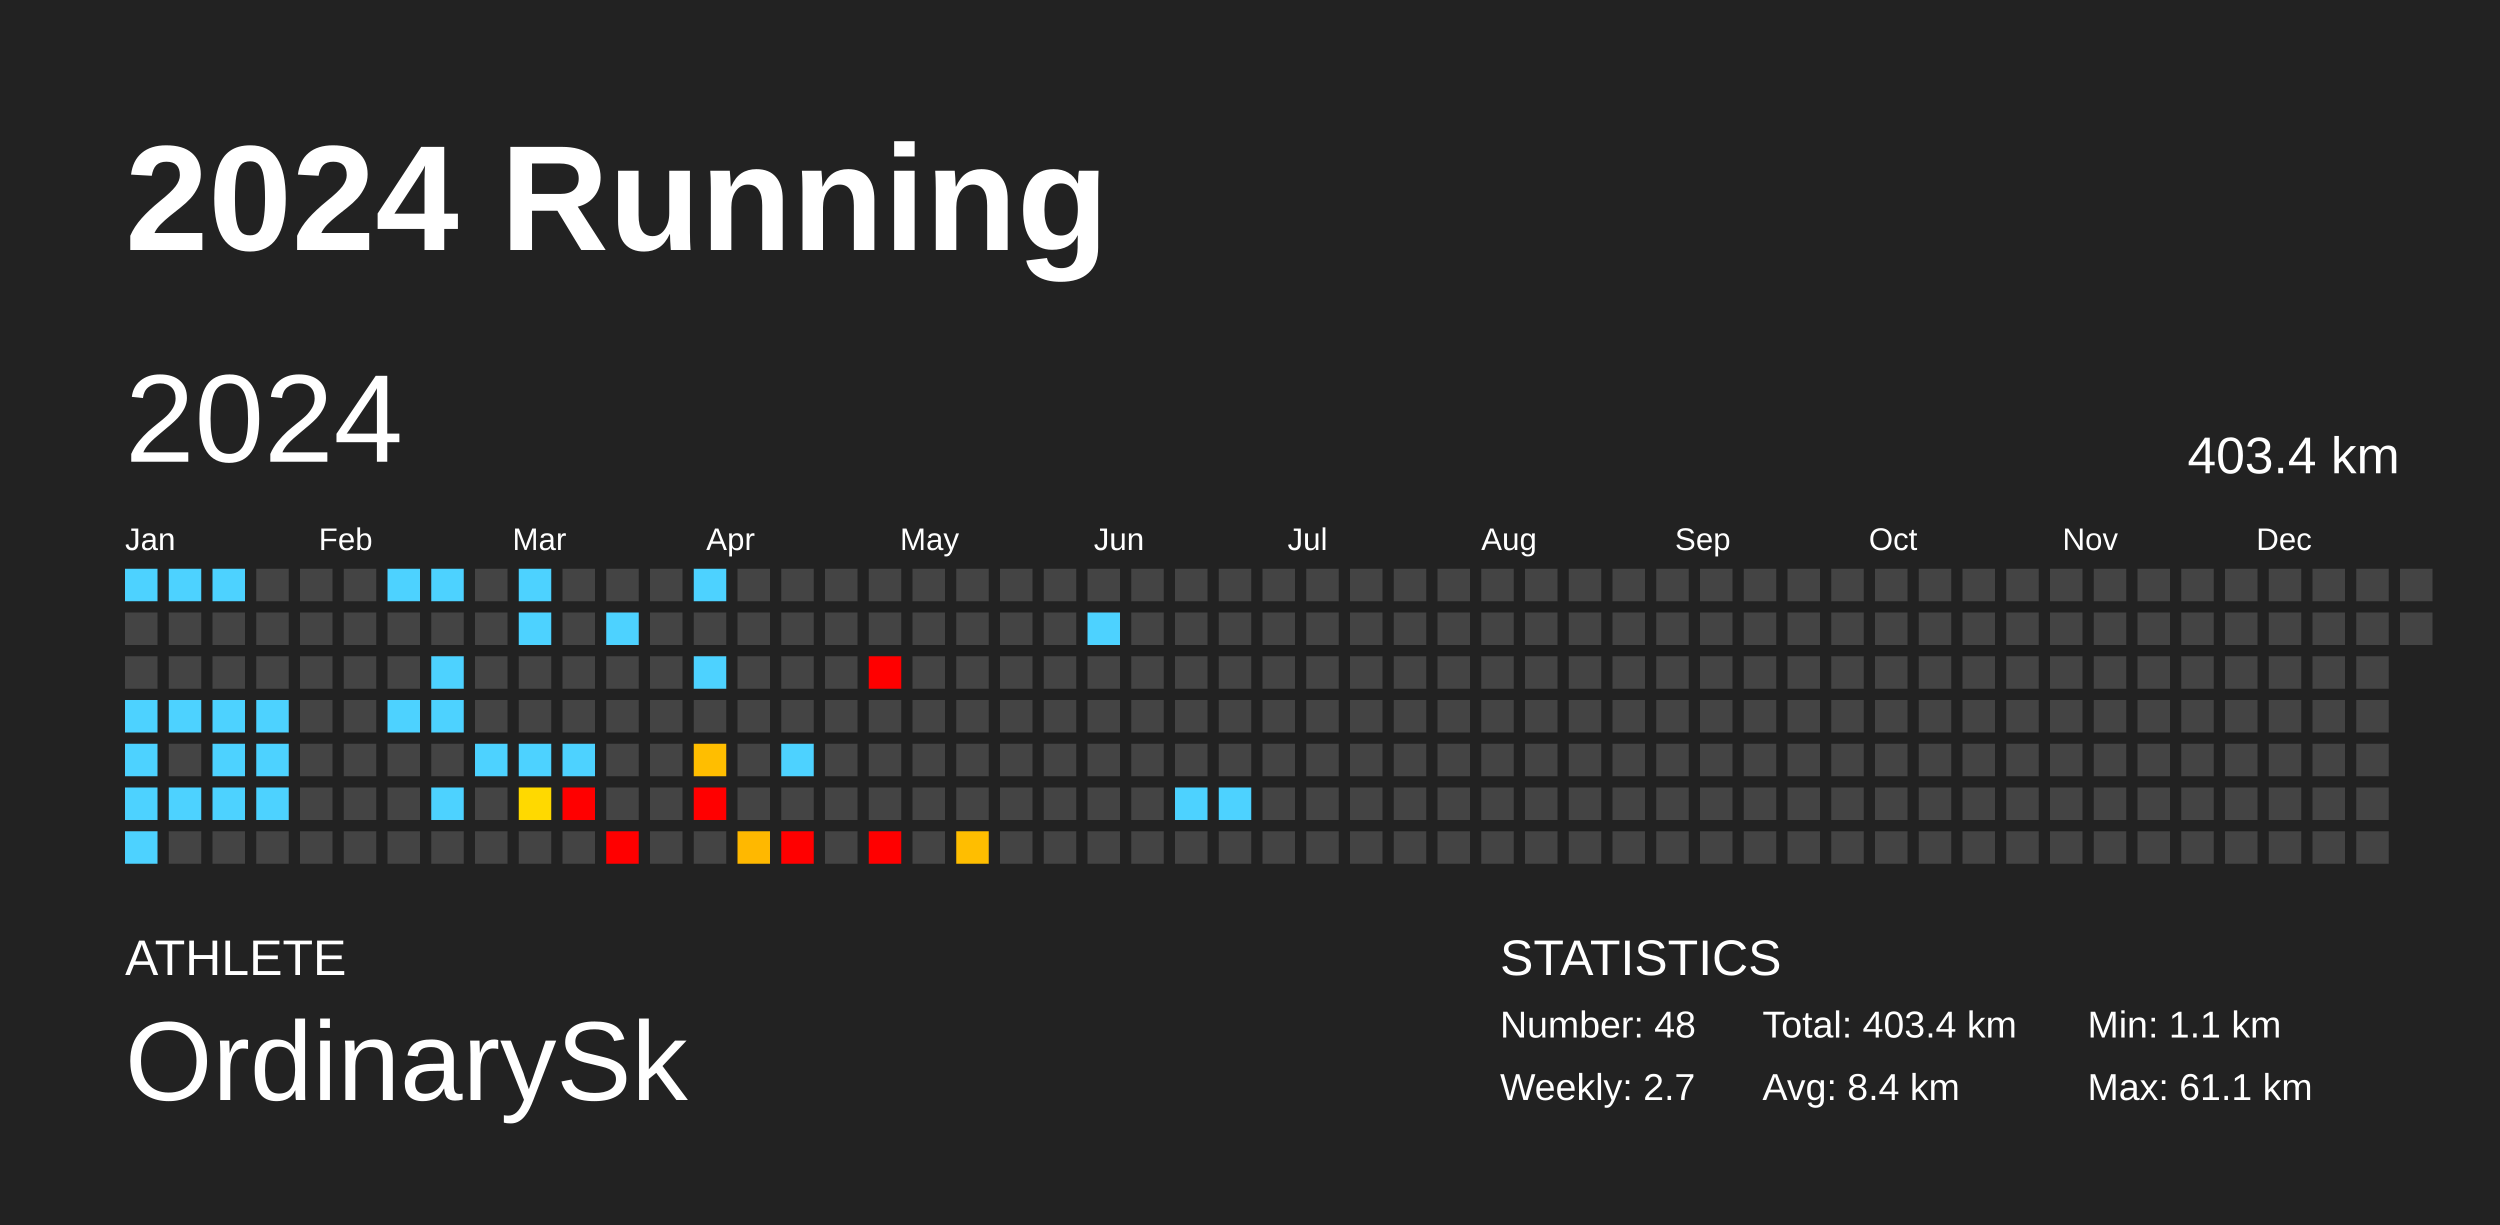
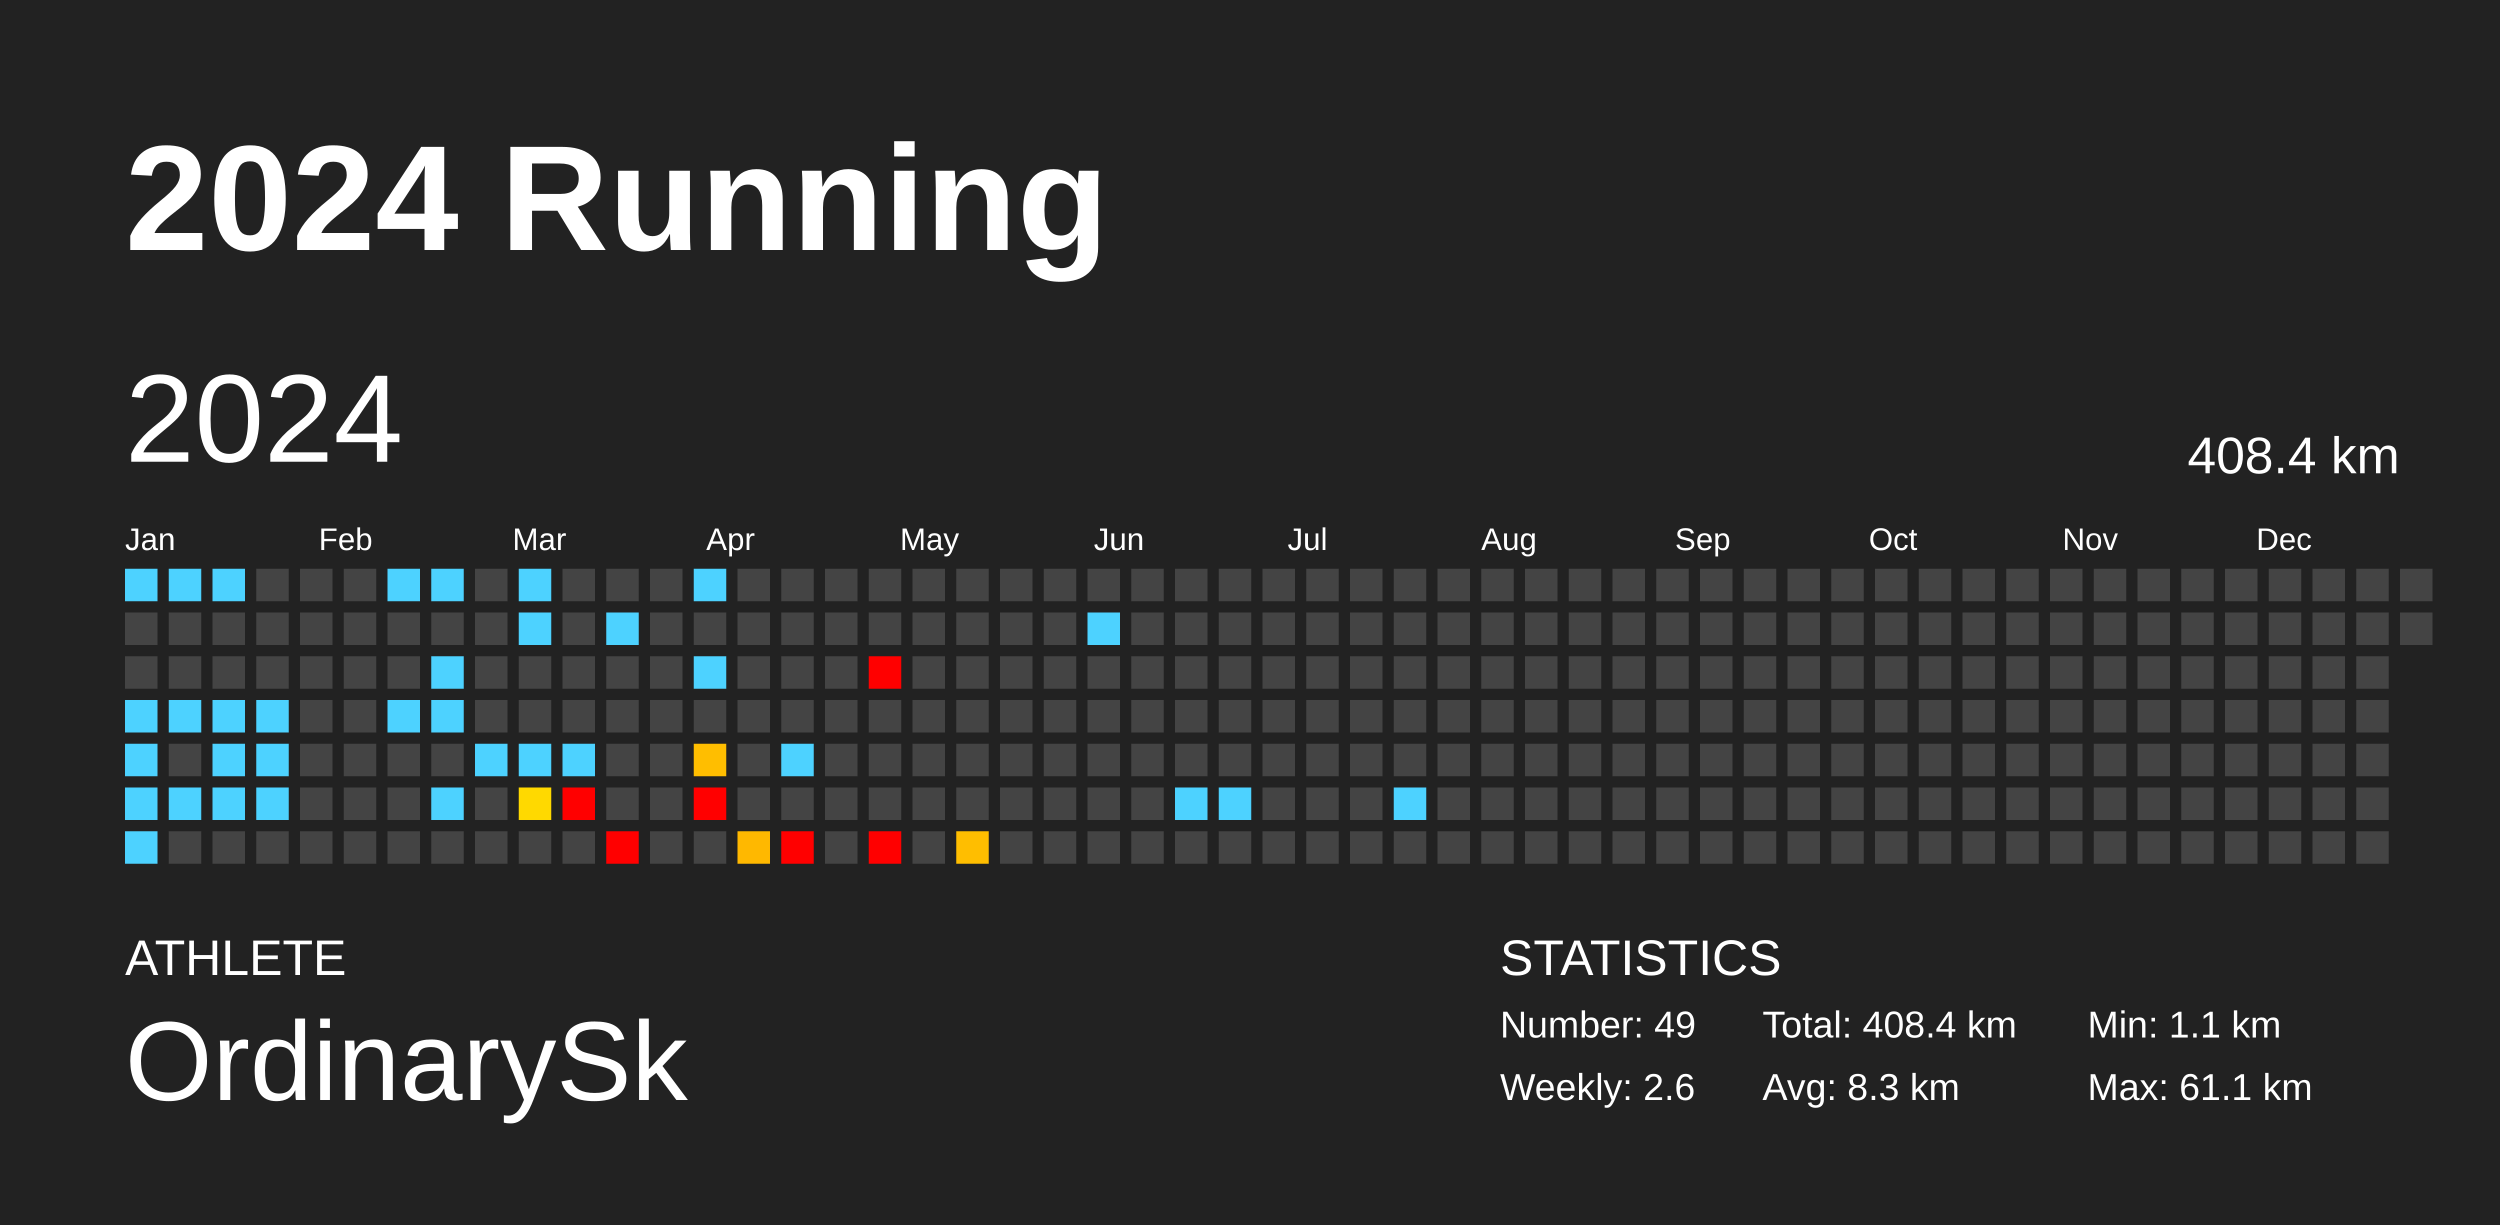
<svg xmlns="http://www.w3.org/2000/svg" baseProfile="full" height="98mm" version="1.1" viewBox="0,0,200,98" width="200mm">
  <defs />
  <rect fill="#222222" height="98" width="200" x="0" y="0" />
  <text fill="#FFFFFF" style="font-size:12px; font-family:Arial; font-weight:bold;" x="10" y="20">2024 Running</text>
  <text fill="#FFFFFF" style="font-size:4px; font-family:Arial" x="10" y="78">ATHLETE</text>
  <text fill="#FFFFFF" style="font-size:9px; font-family:Arial" x="10" y="88">OrdinarySk</text>
  <text fill="#FFFFFF" style="font-size:4px; font-family:Arial" x="120" y="78">STATISTICS</text>
-   <text fill="#FFFFFF" style="font-size:3px; font-family:Arial" x="120" y="83">Number: 48</text>
-   <text fill="#FFFFFF" style="font-size:3px; font-family:Arial" x="120" y="88">Weekly: 2.7</text>
-   <text fill="#FFFFFF" style="font-size:3px; font-family:Arial" x="141" y="83">Total: 403.4 km</text>
-   <text fill="#FFFFFF" style="font-size:3px; font-family:Arial" x="141" y="88">Avg: 8.4 km</text>
+   <text fill="#FFFFFF" style="font-size:3px; font-family:Arial" x="120" y="83">Number: 49</text>
+   <text fill="#FFFFFF" style="font-size:3px; font-family:Arial" x="120" y="88">Weekly: 2.6</text>
+   <text fill="#FFFFFF" style="font-size:3px; font-family:Arial" x="141" y="83">Total: 408.4 km</text>
+   <text fill="#FFFFFF" style="font-size:3px; font-family:Arial" x="141" y="88">Avg: 8.3 km</text>
  <text fill="#FFFFFF" style="font-size:3px; font-family:Arial" x="167" y="83">Min: 1.1 km</text>
  <text fill="#FFFFFF" style="font-size:3px; font-family:Arial" x="167" y="88">Max: 61.1 km</text>
  <text dominant-baseline="hanging" fill="#FFFFFF" style="font-size:10.0px; font-family:Arial;" x="10" y="30">2024</text>
-   <text dominant-baseline="hanging" fill="#FFFFFF" style="font-size:4.125px; font-family:Arial;" x="175" y="35">403.4 km</text>
+   <text dominant-baseline="hanging" fill="#FFFFFF" style="font-size:4.125px; font-family:Arial;" x="175" y="35">408.4 km</text>
  <text fill="#FFFFFF" style="font-size:2.5px; font-family:Arial" x="10.0" y="44">Jan</text>
  <text fill="#FFFFFF" style="font-size:2.5px; font-family:Arial" x="25.5" y="44">Feb</text>
  <text fill="#FFFFFF" style="font-size:2.5px; font-family:Arial" x="41.0" y="44">Mar</text>
  <text fill="#FFFFFF" style="font-size:2.5px; font-family:Arial" x="56.5" y="44">Apr</text>
  <text fill="#FFFFFF" style="font-size:2.5px; font-family:Arial" x="72.0" y="44">May</text>
  <text fill="#FFFFFF" style="font-size:2.5px; font-family:Arial" x="87.5" y="44">Jun</text>
  <text fill="#FFFFFF" style="font-size:2.5px; font-family:Arial" x="103.0" y="44">Jul</text>
  <text fill="#FFFFFF" style="font-size:2.5px; font-family:Arial" x="118.5" y="44">Aug</text>
  <text fill="#FFFFFF" style="font-size:2.5px; font-family:Arial" x="134.0" y="44">Sep</text>
  <text fill="#FFFFFF" style="font-size:2.5px; font-family:Arial" x="149.5" y="44">Oct</text>
  <text fill="#FFFFFF" style="font-size:2.5px; font-family:Arial" x="165.0" y="44">Nov</text>
  <text fill="#FFFFFF" style="font-size:2.5px; font-family:Arial" x="180.5" y="44">Dec</text>
  <rect fill="#4dd2ff" height="2.6" width="2.6" x="10.0" y="45.5" />
  <rect fill="#444444" height="2.6" width="2.6" x="10.0" y="49.0" />
  <rect fill="#444444" height="2.6" width="2.6" x="10.0" y="52.5" />
  <rect fill="#4dd2ff" height="2.6" width="2.6" x="10.0" y="56.0" />
  <rect fill="#4dd2ff" height="2.6" width="2.6" x="10.0" y="59.5" />
  <rect fill="#4dd2ff" height="2.6" width="2.6" x="10.0" y="63.0" />
  <rect fill="#4dd2ff" height="2.6" width="2.6" x="10.0" y="66.5" />
  <rect fill="#4dd2ff" height="2.6" width="2.6" x="13.5" y="45.5" />
  <rect fill="#444444" height="2.6" width="2.6" x="13.5" y="49.0" />
  <rect fill="#444444" height="2.6" width="2.6" x="13.5" y="52.5" />
  <rect fill="#4dd2ff" height="2.6" width="2.6" x="13.5" y="56.0" />
  <rect fill="#444444" height="2.6" width="2.6" x="13.5" y="59.5" />
  <rect fill="#4dd2ff" height="2.6" width="2.6" x="13.5" y="63.0" />
  <rect fill="#444444" height="2.6" width="2.6" x="13.5" y="66.5" />
  <rect fill="#4dd2ff" height="2.6" width="2.6" x="17.0" y="45.5" />
  <rect fill="#444444" height="2.6" width="2.6" x="17.0" y="49.0" />
  <rect fill="#444444" height="2.6" width="2.6" x="17.0" y="52.5" />
  <rect fill="#4dd2ff" height="2.6" width="2.6" x="17.0" y="56.0" />
  <rect fill="#4dd2ff" height="2.6" width="2.6" x="17.0" y="59.5" />
  <rect fill="#4dd2ff" height="2.6" width="2.6" x="17.0" y="63.0" />
  <rect fill="#444444" height="2.6" width="2.6" x="17.0" y="66.5" />
  <rect fill="#444444" height="2.6" width="2.6" x="20.5" y="45.5" />
  <rect fill="#444444" height="2.6" width="2.6" x="20.5" y="49.0" />
  <rect fill="#444444" height="2.6" width="2.6" x="20.5" y="52.5" />
  <rect fill="#4dd2ff" height="2.6" width="2.6" x="20.5" y="56.0" />
  <rect fill="#4dd2ff" height="2.6" width="2.6" x="20.5" y="59.5" />
  <rect fill="#4dd2ff" height="2.6" width="2.6" x="20.5" y="63.0" />
  <rect fill="#444444" height="2.6" width="2.6" x="20.5" y="66.5" />
  <rect fill="#444444" height="2.6" width="2.6" x="24.0" y="45.5" />
  <rect fill="#444444" height="2.6" width="2.6" x="24.0" y="49.0" />
  <rect fill="#444444" height="2.6" width="2.6" x="24.0" y="52.5" />
  <rect fill="#444444" height="2.6" width="2.6" x="24.0" y="56.0" />
  <rect fill="#444444" height="2.6" width="2.6" x="24.0" y="59.5" />
  <rect fill="#444444" height="2.6" width="2.6" x="24.0" y="63.0" />
  <rect fill="#444444" height="2.6" width="2.6" x="24.0" y="66.5" />
  <rect fill="#444444" height="2.6" width="2.6" x="27.5" y="45.5" />
  <rect fill="#444444" height="2.6" width="2.6" x="27.5" y="49.0" />
  <rect fill="#444444" height="2.6" width="2.6" x="27.5" y="52.5" />
  <rect fill="#444444" height="2.6" width="2.6" x="27.5" y="56.0" />
  <rect fill="#444444" height="2.6" width="2.6" x="27.5" y="59.5" />
  <rect fill="#444444" height="2.6" width="2.6" x="27.5" y="63.0" />
  <rect fill="#444444" height="2.6" width="2.6" x="27.5" y="66.5" />
  <rect fill="#4dd2ff" height="2.6" width="2.6" x="31.0" y="45.5" />
  <rect fill="#444444" height="2.6" width="2.6" x="31.0" y="49.0" />
  <rect fill="#444444" height="2.6" width="2.6" x="31.0" y="52.5" />
  <rect fill="#4dd2ff" height="2.6" width="2.6" x="31.0" y="56.0" />
  <rect fill="#444444" height="2.6" width="2.6" x="31.0" y="59.5" />
  <rect fill="#444444" height="2.6" width="2.6" x="31.0" y="63.0" />
  <rect fill="#444444" height="2.6" width="2.6" x="31.0" y="66.5" />
  <rect fill="#4dd2ff" height="2.6" width="2.6" x="34.5" y="45.5" />
  <rect fill="#444444" height="2.6" width="2.6" x="34.5" y="49.0" />
  <rect fill="#4dd2ff" height="2.6" width="2.6" x="34.5" y="52.5" />
  <rect fill="#4dd2ff" height="2.6" width="2.6" x="34.5" y="56.0" />
  <rect fill="#444444" height="2.6" width="2.6" x="34.5" y="59.5" />
  <rect fill="#4dd2ff" height="2.6" width="2.6" x="34.5" y="63.0" />
  <rect fill="#444444" height="2.6" width="2.6" x="34.5" y="66.5" />
  <rect fill="#444444" height="2.6" width="2.6" x="38.0" y="45.5" />
  <rect fill="#444444" height="2.6" width="2.6" x="38.0" y="49.0" />
  <rect fill="#444444" height="2.6" width="2.6" x="38.0" y="52.5" />
  <rect fill="#444444" height="2.6" width="2.6" x="38.0" y="56.0" />
  <rect fill="#4dd2ff" height="2.6" width="2.6" x="38.0" y="59.5" />
  <rect fill="#444444" height="2.6" width="2.6" x="38.0" y="63.0" />
  <rect fill="#444444" height="2.6" width="2.6" x="38.0" y="66.5" />
  <rect fill="#4dd2ff" height="2.6" width="2.6" x="41.5" y="45.5" />
  <rect fill="#4dd2ff" height="2.6" width="2.6" x="41.5" y="49.0" />
  <rect fill="#444444" height="2.6" width="2.6" x="41.5" y="52.5" />
  <rect fill="#444444" height="2.6" width="2.6" x="41.5" y="56.0" />
  <rect fill="#4dd2ff" height="2.6" width="2.6" x="41.5" y="59.5" />
  <rect fill="#ffd900" height="2.6" width="2.6" x="41.5" y="63.0" />
  <rect fill="#444444" height="2.6" width="2.6" x="41.5" y="66.5" />
  <rect fill="#444444" height="2.6" width="2.6" x="45.0" y="45.5" />
  <rect fill="#444444" height="2.6" width="2.6" x="45.0" y="49.0" />
  <rect fill="#444444" height="2.6" width="2.6" x="45.0" y="52.5" />
  <rect fill="#444444" height="2.6" width="2.6" x="45.0" y="56.0" />
  <rect fill="#4dd2ff" height="2.6" width="2.6" x="45.0" y="59.5" />
  <rect fill="red" height="2.6" width="2.6" x="45.0" y="63.0" />
  <rect fill="#444444" height="2.6" width="2.6" x="45.0" y="66.5" />
  <rect fill="#444444" height="2.6" width="2.6" x="48.5" y="45.5" />
  <rect fill="#4dd2ff" height="2.6" width="2.6" x="48.5" y="49.0" />
  <rect fill="#444444" height="2.6" width="2.6" x="48.5" y="52.5" />
  <rect fill="#444444" height="2.6" width="2.6" x="48.5" y="56.0" />
  <rect fill="#444444" height="2.6" width="2.6" x="48.5" y="59.5" />
  <rect fill="#444444" height="2.6" width="2.6" x="48.5" y="63.0" />
  <rect fill="red" height="2.6" width="2.6" x="48.5" y="66.5" />
  <rect fill="#444444" height="2.6" width="2.6" x="52.0" y="45.5" />
  <rect fill="#444444" height="2.6" width="2.6" x="52.0" y="49.0" />
  <rect fill="#444444" height="2.6" width="2.6" x="52.0" y="52.5" />
  <rect fill="#444444" height="2.6" width="2.6" x="52.0" y="56.0" />
  <rect fill="#444444" height="2.6" width="2.6" x="52.0" y="59.5" />
  <rect fill="#444444" height="2.6" width="2.6" x="52.0" y="63.0" />
  <rect fill="#444444" height="2.6" width="2.6" x="52.0" y="66.5" />
  <rect fill="#4dd2ff" height="2.6" width="2.6" x="55.5" y="45.5" />
  <rect fill="#444444" height="2.6" width="2.6" x="55.5" y="49.0" />
  <rect fill="#4dd2ff" height="2.6" width="2.6" x="55.5" y="52.5" />
  <rect fill="#444444" height="2.6" width="2.6" x="55.5" y="56.0" />
  <rect fill="#ffbe00" height="2.6" width="2.6" x="55.5" y="59.5" />
  <rect fill="red" height="2.6" width="2.6" x="55.5" y="63.0" />
  <rect fill="#444444" height="2.6" width="2.6" x="55.5" y="66.5" />
  <rect fill="#444444" height="2.6" width="2.6" x="59.0" y="45.5" />
  <rect fill="#444444" height="2.6" width="2.6" x="59.0" y="49.0" />
  <rect fill="#444444" height="2.6" width="2.6" x="59.0" y="52.5" />
  <rect fill="#444444" height="2.6" width="2.6" x="59.0" y="56.0" />
  <rect fill="#444444" height="2.6" width="2.6" x="59.0" y="59.5" />
  <rect fill="#444444" height="2.6" width="2.6" x="59.0" y="63.0" />
  <rect fill="#ffb800" height="2.6" width="2.6" x="59.0" y="66.5" />
  <rect fill="#444444" height="2.6" width="2.6" x="62.5" y="45.5" />
  <rect fill="#444444" height="2.6" width="2.6" x="62.5" y="49.0" />
  <rect fill="#444444" height="2.6" width="2.6" x="62.5" y="52.5" />
  <rect fill="#444444" height="2.6" width="2.6" x="62.5" y="56.0" />
  <rect fill="#4dd2ff" height="2.6" width="2.6" x="62.5" y="59.5" />
  <rect fill="#444444" height="2.6" width="2.6" x="62.5" y="63.0" />
  <rect fill="red" height="2.6" width="2.6" x="62.5" y="66.5" />
  <rect fill="#444444" height="2.6" width="2.6" x="66.0" y="45.5" />
  <rect fill="#444444" height="2.6" width="2.6" x="66.0" y="49.0" />
  <rect fill="#444444" height="2.6" width="2.6" x="66.0" y="52.5" />
  <rect fill="#444444" height="2.6" width="2.6" x="66.0" y="56.0" />
  <rect fill="#444444" height="2.6" width="2.6" x="66.0" y="59.5" />
  <rect fill="#444444" height="2.6" width="2.6" x="66.0" y="63.0" />
  <rect fill="#444444" height="2.6" width="2.6" x="66.0" y="66.5" />
  <rect fill="#444444" height="2.6" width="2.6" x="69.5" y="45.5" />
  <rect fill="#444444" height="2.6" width="2.6" x="69.5" y="49.0" />
  <rect fill="red" height="2.6" width="2.6" x="69.5" y="52.5" />
  <rect fill="#444444" height="2.6" width="2.6" x="69.5" y="56.0" />
  <rect fill="#444444" height="2.6" width="2.6" x="69.5" y="59.5" />
  <rect fill="#444444" height="2.6" width="2.6" x="69.5" y="63.0" />
  <rect fill="red" height="2.6" width="2.6" x="69.5" y="66.5" />
  <rect fill="#444444" height="2.6" width="2.6" x="73.0" y="45.5" />
  <rect fill="#444444" height="2.6" width="2.6" x="73.0" y="49.0" />
  <rect fill="#444444" height="2.6" width="2.6" x="73.0" y="52.5" />
  <rect fill="#444444" height="2.6" width="2.6" x="73.0" y="56.0" />
  <rect fill="#444444" height="2.6" width="2.6" x="73.0" y="59.5" />
  <rect fill="#444444" height="2.6" width="2.6" x="73.0" y="63.0" />
  <rect fill="#444444" height="2.6" width="2.6" x="73.0" y="66.5" />
  <rect fill="#444444" height="2.6" width="2.6" x="76.5" y="45.5" />
  <rect fill="#444444" height="2.6" width="2.6" x="76.5" y="49.0" />
  <rect fill="#444444" height="2.6" width="2.6" x="76.5" y="52.5" />
  <rect fill="#444444" height="2.6" width="2.6" x="76.5" y="56.0" />
  <rect fill="#444444" height="2.6" width="2.6" x="76.5" y="59.5" />
  <rect fill="#444444" height="2.6" width="2.6" x="76.5" y="63.0" />
  <rect fill="#ffbe00" height="2.6" width="2.6" x="76.5" y="66.5" />
  <rect fill="#444444" height="2.6" width="2.6" x="80.0" y="45.5" />
  <rect fill="#444444" height="2.6" width="2.6" x="80.0" y="49.0" />
  <rect fill="#444444" height="2.6" width="2.6" x="80.0" y="52.5" />
  <rect fill="#444444" height="2.6" width="2.6" x="80.0" y="56.0" />
  <rect fill="#444444" height="2.6" width="2.6" x="80.0" y="59.5" />
  <rect fill="#444444" height="2.6" width="2.6" x="80.0" y="63.0" />
  <rect fill="#444444" height="2.6" width="2.6" x="80.0" y="66.5" />
  <rect fill="#444444" height="2.6" width="2.6" x="83.5" y="45.5" />
  <rect fill="#444444" height="2.6" width="2.6" x="83.5" y="49.0" />
  <rect fill="#444444" height="2.6" width="2.6" x="83.5" y="52.5" />
  <rect fill="#444444" height="2.6" width="2.6" x="83.5" y="56.0" />
  <rect fill="#444444" height="2.6" width="2.6" x="83.5" y="59.5" />
  <rect fill="#444444" height="2.6" width="2.6" x="83.5" y="63.0" />
  <rect fill="#444444" height="2.6" width="2.6" x="83.5" y="66.5" />
  <rect fill="#444444" height="2.6" width="2.6" x="87.0" y="45.5" />
  <rect fill="#4dd2ff" height="2.6" width="2.6" x="87.0" y="49.0" />
  <rect fill="#444444" height="2.6" width="2.6" x="87.0" y="52.5" />
  <rect fill="#444444" height="2.6" width="2.6" x="87.0" y="56.0" />
  <rect fill="#444444" height="2.6" width="2.6" x="87.0" y="59.5" />
  <rect fill="#444444" height="2.6" width="2.6" x="87.0" y="63.0" />
  <rect fill="#444444" height="2.6" width="2.6" x="87.0" y="66.5" />
  <rect fill="#444444" height="2.6" width="2.6" x="90.5" y="45.5" />
  <rect fill="#444444" height="2.6" width="2.6" x="90.5" y="49.0" />
  <rect fill="#444444" height="2.6" width="2.6" x="90.5" y="52.5" />
  <rect fill="#444444" height="2.6" width="2.6" x="90.5" y="56.0" />
  <rect fill="#444444" height="2.6" width="2.6" x="90.5" y="59.5" />
  <rect fill="#444444" height="2.6" width="2.6" x="90.5" y="63.0" />
  <rect fill="#444444" height="2.6" width="2.6" x="90.5" y="66.5" />
  <rect fill="#444444" height="2.6" width="2.6" x="94.0" y="45.5" />
  <rect fill="#444444" height="2.6" width="2.6" x="94.0" y="49.0" />
  <rect fill="#444444" height="2.6" width="2.6" x="94.0" y="52.5" />
  <rect fill="#444444" height="2.6" width="2.6" x="94.0" y="56.0" />
  <rect fill="#444444" height="2.6" width="2.6" x="94.0" y="59.5" />
  <rect fill="#4dd2ff" height="2.6" width="2.6" x="94.0" y="63.0" />
  <rect fill="#444444" height="2.6" width="2.6" x="94.0" y="66.5" />
  <rect fill="#444444" height="2.6" width="2.6" x="97.5" y="45.5" />
  <rect fill="#444444" height="2.6" width="2.6" x="97.5" y="49.0" />
  <rect fill="#444444" height="2.6" width="2.6" x="97.5" y="52.5" />
  <rect fill="#444444" height="2.6" width="2.6" x="97.5" y="56.0" />
  <rect fill="#444444" height="2.6" width="2.6" x="97.5" y="59.5" />
  <rect fill="#4dd2ff" height="2.6" width="2.6" x="97.5" y="63.0" />
  <rect fill="#444444" height="2.6" width="2.6" x="97.5" y="66.5" />
  <rect fill="#444444" height="2.6" width="2.6" x="101.0" y="45.5" />
  <rect fill="#444444" height="2.6" width="2.6" x="101.0" y="49.0" />
  <rect fill="#444444" height="2.6" width="2.6" x="101.0" y="52.5" />
  <rect fill="#444444" height="2.6" width="2.6" x="101.0" y="56.0" />
  <rect fill="#444444" height="2.6" width="2.6" x="101.0" y="59.5" />
  <rect fill="#444444" height="2.6" width="2.6" x="101.0" y="63.0" />
  <rect fill="#444444" height="2.6" width="2.6" x="101.0" y="66.5" />
  <rect fill="#444444" height="2.6" width="2.6" x="104.5" y="45.5" />
  <rect fill="#444444" height="2.6" width="2.6" x="104.5" y="49.0" />
  <rect fill="#444444" height="2.6" width="2.6" x="104.5" y="52.5" />
  <rect fill="#444444" height="2.6" width="2.6" x="104.5" y="56.0" />
  <rect fill="#444444" height="2.6" width="2.6" x="104.5" y="59.5" />
  <rect fill="#444444" height="2.6" width="2.6" x="104.5" y="63.0" />
  <rect fill="#444444" height="2.6" width="2.6" x="104.5" y="66.5" />
  <rect fill="#444444" height="2.6" width="2.6" x="108.0" y="45.5" />
  <rect fill="#444444" height="2.6" width="2.6" x="108.0" y="49.0" />
  <rect fill="#444444" height="2.6" width="2.6" x="108.0" y="52.5" />
  <rect fill="#444444" height="2.6" width="2.6" x="108.0" y="56.0" />
  <rect fill="#444444" height="2.6" width="2.6" x="108.0" y="59.5" />
  <rect fill="#444444" height="2.6" width="2.6" x="108.0" y="63.0" />
  <rect fill="#444444" height="2.6" width="2.6" x="108.0" y="66.5" />
  <rect fill="#444444" height="2.6" width="2.6" x="111.5" y="45.5" />
  <rect fill="#444444" height="2.6" width="2.6" x="111.5" y="49.0" />
  <rect fill="#444444" height="2.6" width="2.6" x="111.5" y="52.5" />
  <rect fill="#444444" height="2.6" width="2.6" x="111.5" y="56.0" />
  <rect fill="#444444" height="2.6" width="2.6" x="111.5" y="59.5" />
-   <rect fill="#444444" height="2.6" width="2.6" x="111.5" y="63.0" />
+   <rect fill="#4dd2ff" height="2.6" width="2.6" x="111.5" y="63.0" />
  <rect fill="#444444" height="2.6" width="2.6" x="111.5" y="66.5" />
  <rect fill="#444444" height="2.6" width="2.6" x="115.0" y="45.5" />
  <rect fill="#444444" height="2.6" width="2.6" x="115.0" y="49.0" />
  <rect fill="#444444" height="2.6" width="2.6" x="115.0" y="52.5" />
  <rect fill="#444444" height="2.6" width="2.6" x="115.0" y="56.0" />
  <rect fill="#444444" height="2.6" width="2.6" x="115.0" y="59.5" />
  <rect fill="#444444" height="2.6" width="2.6" x="115.0" y="63.0" />
  <rect fill="#444444" height="2.6" width="2.6" x="115.0" y="66.5" />
  <rect fill="#444444" height="2.6" width="2.6" x="118.5" y="45.5" />
  <rect fill="#444444" height="2.6" width="2.6" x="118.5" y="49.0" />
  <rect fill="#444444" height="2.6" width="2.6" x="118.5" y="52.5" />
  <rect fill="#444444" height="2.6" width="2.6" x="118.5" y="56.0" />
  <rect fill="#444444" height="2.6" width="2.6" x="118.5" y="59.5" />
  <rect fill="#444444" height="2.6" width="2.6" x="118.5" y="63.0" />
  <rect fill="#444444" height="2.6" width="2.6" x="118.5" y="66.5" />
  <rect fill="#444444" height="2.6" width="2.6" x="122.0" y="45.5" />
  <rect fill="#444444" height="2.6" width="2.6" x="122.0" y="49.0" />
  <rect fill="#444444" height="2.6" width="2.6" x="122.0" y="52.5" />
  <rect fill="#444444" height="2.6" width="2.6" x="122.0" y="56.0" />
  <rect fill="#444444" height="2.6" width="2.6" x="122.0" y="59.5" />
  <rect fill="#444444" height="2.6" width="2.6" x="122.0" y="63.0" />
  <rect fill="#444444" height="2.6" width="2.6" x="122.0" y="66.5" />
  <rect fill="#444444" height="2.6" width="2.6" x="125.5" y="45.5" />
  <rect fill="#444444" height="2.6" width="2.6" x="125.5" y="49.0" />
  <rect fill="#444444" height="2.6" width="2.6" x="125.5" y="52.5" />
  <rect fill="#444444" height="2.6" width="2.6" x="125.5" y="56.0" />
  <rect fill="#444444" height="2.6" width="2.6" x="125.5" y="59.5" />
  <rect fill="#444444" height="2.6" width="2.6" x="125.5" y="63.0" />
  <rect fill="#444444" height="2.6" width="2.6" x="125.5" y="66.5" />
  <rect fill="#444444" height="2.6" width="2.6" x="129.0" y="45.5" />
  <rect fill="#444444" height="2.6" width="2.6" x="129.0" y="49.0" />
  <rect fill="#444444" height="2.6" width="2.6" x="129.0" y="52.5" />
  <rect fill="#444444" height="2.6" width="2.6" x="129.0" y="56.0" />
  <rect fill="#444444" height="2.6" width="2.6" x="129.0" y="59.5" />
  <rect fill="#444444" height="2.6" width="2.6" x="129.0" y="63.0" />
  <rect fill="#444444" height="2.6" width="2.6" x="129.0" y="66.5" />
  <rect fill="#444444" height="2.6" width="2.6" x="132.5" y="45.5" />
  <rect fill="#444444" height="2.6" width="2.6" x="132.5" y="49.0" />
  <rect fill="#444444" height="2.6" width="2.6" x="132.5" y="52.5" />
  <rect fill="#444444" height="2.6" width="2.6" x="132.5" y="56.0" />
  <rect fill="#444444" height="2.6" width="2.6" x="132.5" y="59.5" />
  <rect fill="#444444" height="2.6" width="2.6" x="132.5" y="63.0" />
  <rect fill="#444444" height="2.6" width="2.6" x="132.5" y="66.5" />
  <rect fill="#444444" height="2.6" width="2.6" x="136.0" y="45.5" />
  <rect fill="#444444" height="2.6" width="2.6" x="136.0" y="49.0" />
  <rect fill="#444444" height="2.6" width="2.6" x="136.0" y="52.5" />
  <rect fill="#444444" height="2.6" width="2.6" x="136.0" y="56.0" />
  <rect fill="#444444" height="2.6" width="2.6" x="136.0" y="59.5" />
  <rect fill="#444444" height="2.6" width="2.6" x="136.0" y="63.0" />
  <rect fill="#444444" height="2.6" width="2.6" x="136.0" y="66.5" />
  <rect fill="#444444" height="2.6" width="2.6" x="139.5" y="45.5" />
  <rect fill="#444444" height="2.6" width="2.6" x="139.5" y="49.0" />
  <rect fill="#444444" height="2.6" width="2.6" x="139.5" y="52.5" />
  <rect fill="#444444" height="2.6" width="2.6" x="139.5" y="56.0" />
  <rect fill="#444444" height="2.6" width="2.6" x="139.5" y="59.5" />
  <rect fill="#444444" height="2.6" width="2.6" x="139.5" y="63.0" />
  <rect fill="#444444" height="2.6" width="2.6" x="139.5" y="66.5" />
  <rect fill="#444444" height="2.6" width="2.6" x="143.0" y="45.5" />
  <rect fill="#444444" height="2.6" width="2.6" x="143.0" y="49.0" />
  <rect fill="#444444" height="2.6" width="2.6" x="143.0" y="52.5" />
  <rect fill="#444444" height="2.6" width="2.6" x="143.0" y="56.0" />
  <rect fill="#444444" height="2.6" width="2.6" x="143.0" y="59.5" />
  <rect fill="#444444" height="2.6" width="2.6" x="143.0" y="63.0" />
  <rect fill="#444444" height="2.6" width="2.6" x="143.0" y="66.5" />
  <rect fill="#444444" height="2.6" width="2.6" x="146.5" y="45.5" />
  <rect fill="#444444" height="2.6" width="2.6" x="146.5" y="49.0" />
  <rect fill="#444444" height="2.6" width="2.6" x="146.5" y="52.5" />
  <rect fill="#444444" height="2.6" width="2.6" x="146.5" y="56.0" />
  <rect fill="#444444" height="2.6" width="2.6" x="146.5" y="59.5" />
  <rect fill="#444444" height="2.6" width="2.6" x="146.5" y="63.0" />
  <rect fill="#444444" height="2.6" width="2.6" x="146.5" y="66.5" />
  <rect fill="#444444" height="2.6" width="2.6" x="150.0" y="45.5" />
  <rect fill="#444444" height="2.6" width="2.6" x="150.0" y="49.0" />
  <rect fill="#444444" height="2.6" width="2.6" x="150.0" y="52.5" />
  <rect fill="#444444" height="2.6" width="2.6" x="150.0" y="56.0" />
  <rect fill="#444444" height="2.6" width="2.6" x="150.0" y="59.5" />
  <rect fill="#444444" height="2.6" width="2.6" x="150.0" y="63.0" />
  <rect fill="#444444" height="2.6" width="2.6" x="150.0" y="66.5" />
  <rect fill="#444444" height="2.6" width="2.6" x="153.5" y="45.5" />
  <rect fill="#444444" height="2.6" width="2.6" x="153.5" y="49.0" />
  <rect fill="#444444" height="2.6" width="2.6" x="153.5" y="52.5" />
  <rect fill="#444444" height="2.6" width="2.6" x="153.5" y="56.0" />
  <rect fill="#444444" height="2.6" width="2.6" x="153.5" y="59.5" />
  <rect fill="#444444" height="2.6" width="2.6" x="153.5" y="63.0" />
  <rect fill="#444444" height="2.6" width="2.6" x="153.5" y="66.5" />
  <rect fill="#444444" height="2.6" width="2.6" x="157.0" y="45.5" />
  <rect fill="#444444" height="2.6" width="2.6" x="157.0" y="49.0" />
  <rect fill="#444444" height="2.6" width="2.6" x="157.0" y="52.5" />
  <rect fill="#444444" height="2.6" width="2.6" x="157.0" y="56.0" />
  <rect fill="#444444" height="2.6" width="2.6" x="157.0" y="59.5" />
  <rect fill="#444444" height="2.6" width="2.6" x="157.0" y="63.0" />
  <rect fill="#444444" height="2.6" width="2.6" x="157.0" y="66.5" />
  <rect fill="#444444" height="2.6" width="2.6" x="160.5" y="45.5" />
  <rect fill="#444444" height="2.6" width="2.6" x="160.5" y="49.0" />
  <rect fill="#444444" height="2.6" width="2.6" x="160.5" y="52.5" />
  <rect fill="#444444" height="2.6" width="2.6" x="160.5" y="56.0" />
  <rect fill="#444444" height="2.6" width="2.6" x="160.5" y="59.5" />
  <rect fill="#444444" height="2.6" width="2.6" x="160.5" y="63.0" />
  <rect fill="#444444" height="2.6" width="2.6" x="160.5" y="66.5" />
  <rect fill="#444444" height="2.6" width="2.6" x="164.0" y="45.5" />
  <rect fill="#444444" height="2.6" width="2.6" x="164.0" y="49.0" />
  <rect fill="#444444" height="2.6" width="2.6" x="164.0" y="52.5" />
  <rect fill="#444444" height="2.6" width="2.6" x="164.0" y="56.0" />
  <rect fill="#444444" height="2.6" width="2.6" x="164.0" y="59.5" />
  <rect fill="#444444" height="2.6" width="2.6" x="164.0" y="63.0" />
  <rect fill="#444444" height="2.6" width="2.6" x="164.0" y="66.5" />
  <rect fill="#444444" height="2.6" width="2.6" x="167.5" y="45.5" />
  <rect fill="#444444" height="2.6" width="2.6" x="167.5" y="49.0" />
  <rect fill="#444444" height="2.6" width="2.6" x="167.5" y="52.5" />
  <rect fill="#444444" height="2.6" width="2.6" x="167.5" y="56.0" />
  <rect fill="#444444" height="2.6" width="2.6" x="167.5" y="59.5" />
  <rect fill="#444444" height="2.6" width="2.6" x="167.5" y="63.0" />
  <rect fill="#444444" height="2.6" width="2.6" x="167.5" y="66.5" />
  <rect fill="#444444" height="2.6" width="2.6" x="171.0" y="45.5" />
  <rect fill="#444444" height="2.6" width="2.6" x="171.0" y="49.0" />
  <rect fill="#444444" height="2.6" width="2.6" x="171.0" y="52.5" />
  <rect fill="#444444" height="2.6" width="2.6" x="171.0" y="56.0" />
  <rect fill="#444444" height="2.6" width="2.6" x="171.0" y="59.5" />
  <rect fill="#444444" height="2.6" width="2.6" x="171.0" y="63.0" />
  <rect fill="#444444" height="2.6" width="2.6" x="171.0" y="66.5" />
  <rect fill="#444444" height="2.6" width="2.6" x="174.5" y="45.5" />
  <rect fill="#444444" height="2.6" width="2.6" x="174.5" y="49.0" />
  <rect fill="#444444" height="2.6" width="2.6" x="174.5" y="52.5" />
  <rect fill="#444444" height="2.6" width="2.6" x="174.5" y="56.0" />
  <rect fill="#444444" height="2.6" width="2.6" x="174.5" y="59.5" />
  <rect fill="#444444" height="2.6" width="2.6" x="174.5" y="63.0" />
  <rect fill="#444444" height="2.6" width="2.6" x="174.5" y="66.5" />
  <rect fill="#444444" height="2.6" width="2.6" x="178.0" y="45.5" />
  <rect fill="#444444" height="2.6" width="2.6" x="178.0" y="49.0" />
  <rect fill="#444444" height="2.6" width="2.6" x="178.0" y="52.5" />
  <rect fill="#444444" height="2.6" width="2.6" x="178.0" y="56.0" />
  <rect fill="#444444" height="2.6" width="2.6" x="178.0" y="59.5" />
  <rect fill="#444444" height="2.6" width="2.6" x="178.0" y="63.0" />
  <rect fill="#444444" height="2.6" width="2.6" x="178.0" y="66.5" />
  <rect fill="#444444" height="2.6" width="2.6" x="181.5" y="45.5" />
  <rect fill="#444444" height="2.6" width="2.6" x="181.5" y="49.0" />
  <rect fill="#444444" height="2.6" width="2.6" x="181.5" y="52.5" />
  <rect fill="#444444" height="2.6" width="2.6" x="181.5" y="56.0" />
  <rect fill="#444444" height="2.6" width="2.6" x="181.5" y="59.5" />
  <rect fill="#444444" height="2.6" width="2.6" x="181.5" y="63.0" />
  <rect fill="#444444" height="2.6" width="2.6" x="181.5" y="66.5" />
  <rect fill="#444444" height="2.6" width="2.6" x="185.0" y="45.5" />
  <rect fill="#444444" height="2.6" width="2.6" x="185.0" y="49.0" />
  <rect fill="#444444" height="2.6" width="2.6" x="185.0" y="52.5" />
  <rect fill="#444444" height="2.6" width="2.6" x="185.0" y="56.0" />
  <rect fill="#444444" height="2.6" width="2.6" x="185.0" y="59.5" />
  <rect fill="#444444" height="2.6" width="2.6" x="185.0" y="63.0" />
  <rect fill="#444444" height="2.6" width="2.6" x="185.0" y="66.5" />
  <rect fill="#444444" height="2.6" width="2.6" x="188.5" y="45.5" />
  <rect fill="#444444" height="2.6" width="2.6" x="188.5" y="49.0" />
  <rect fill="#444444" height="2.6" width="2.6" x="188.5" y="52.5" />
  <rect fill="#444444" height="2.6" width="2.6" x="188.5" y="56.0" />
  <rect fill="#444444" height="2.6" width="2.6" x="188.5" y="59.5" />
  <rect fill="#444444" height="2.6" width="2.6" x="188.5" y="63.0" />
  <rect fill="#444444" height="2.6" width="2.6" x="188.5" y="66.5" />
  <rect fill="#444444" height="2.6" width="2.6" x="192.0" y="45.5" />
  <rect fill="#444444" height="2.6" width="2.6" x="192.0" y="49.0" />
</svg>
